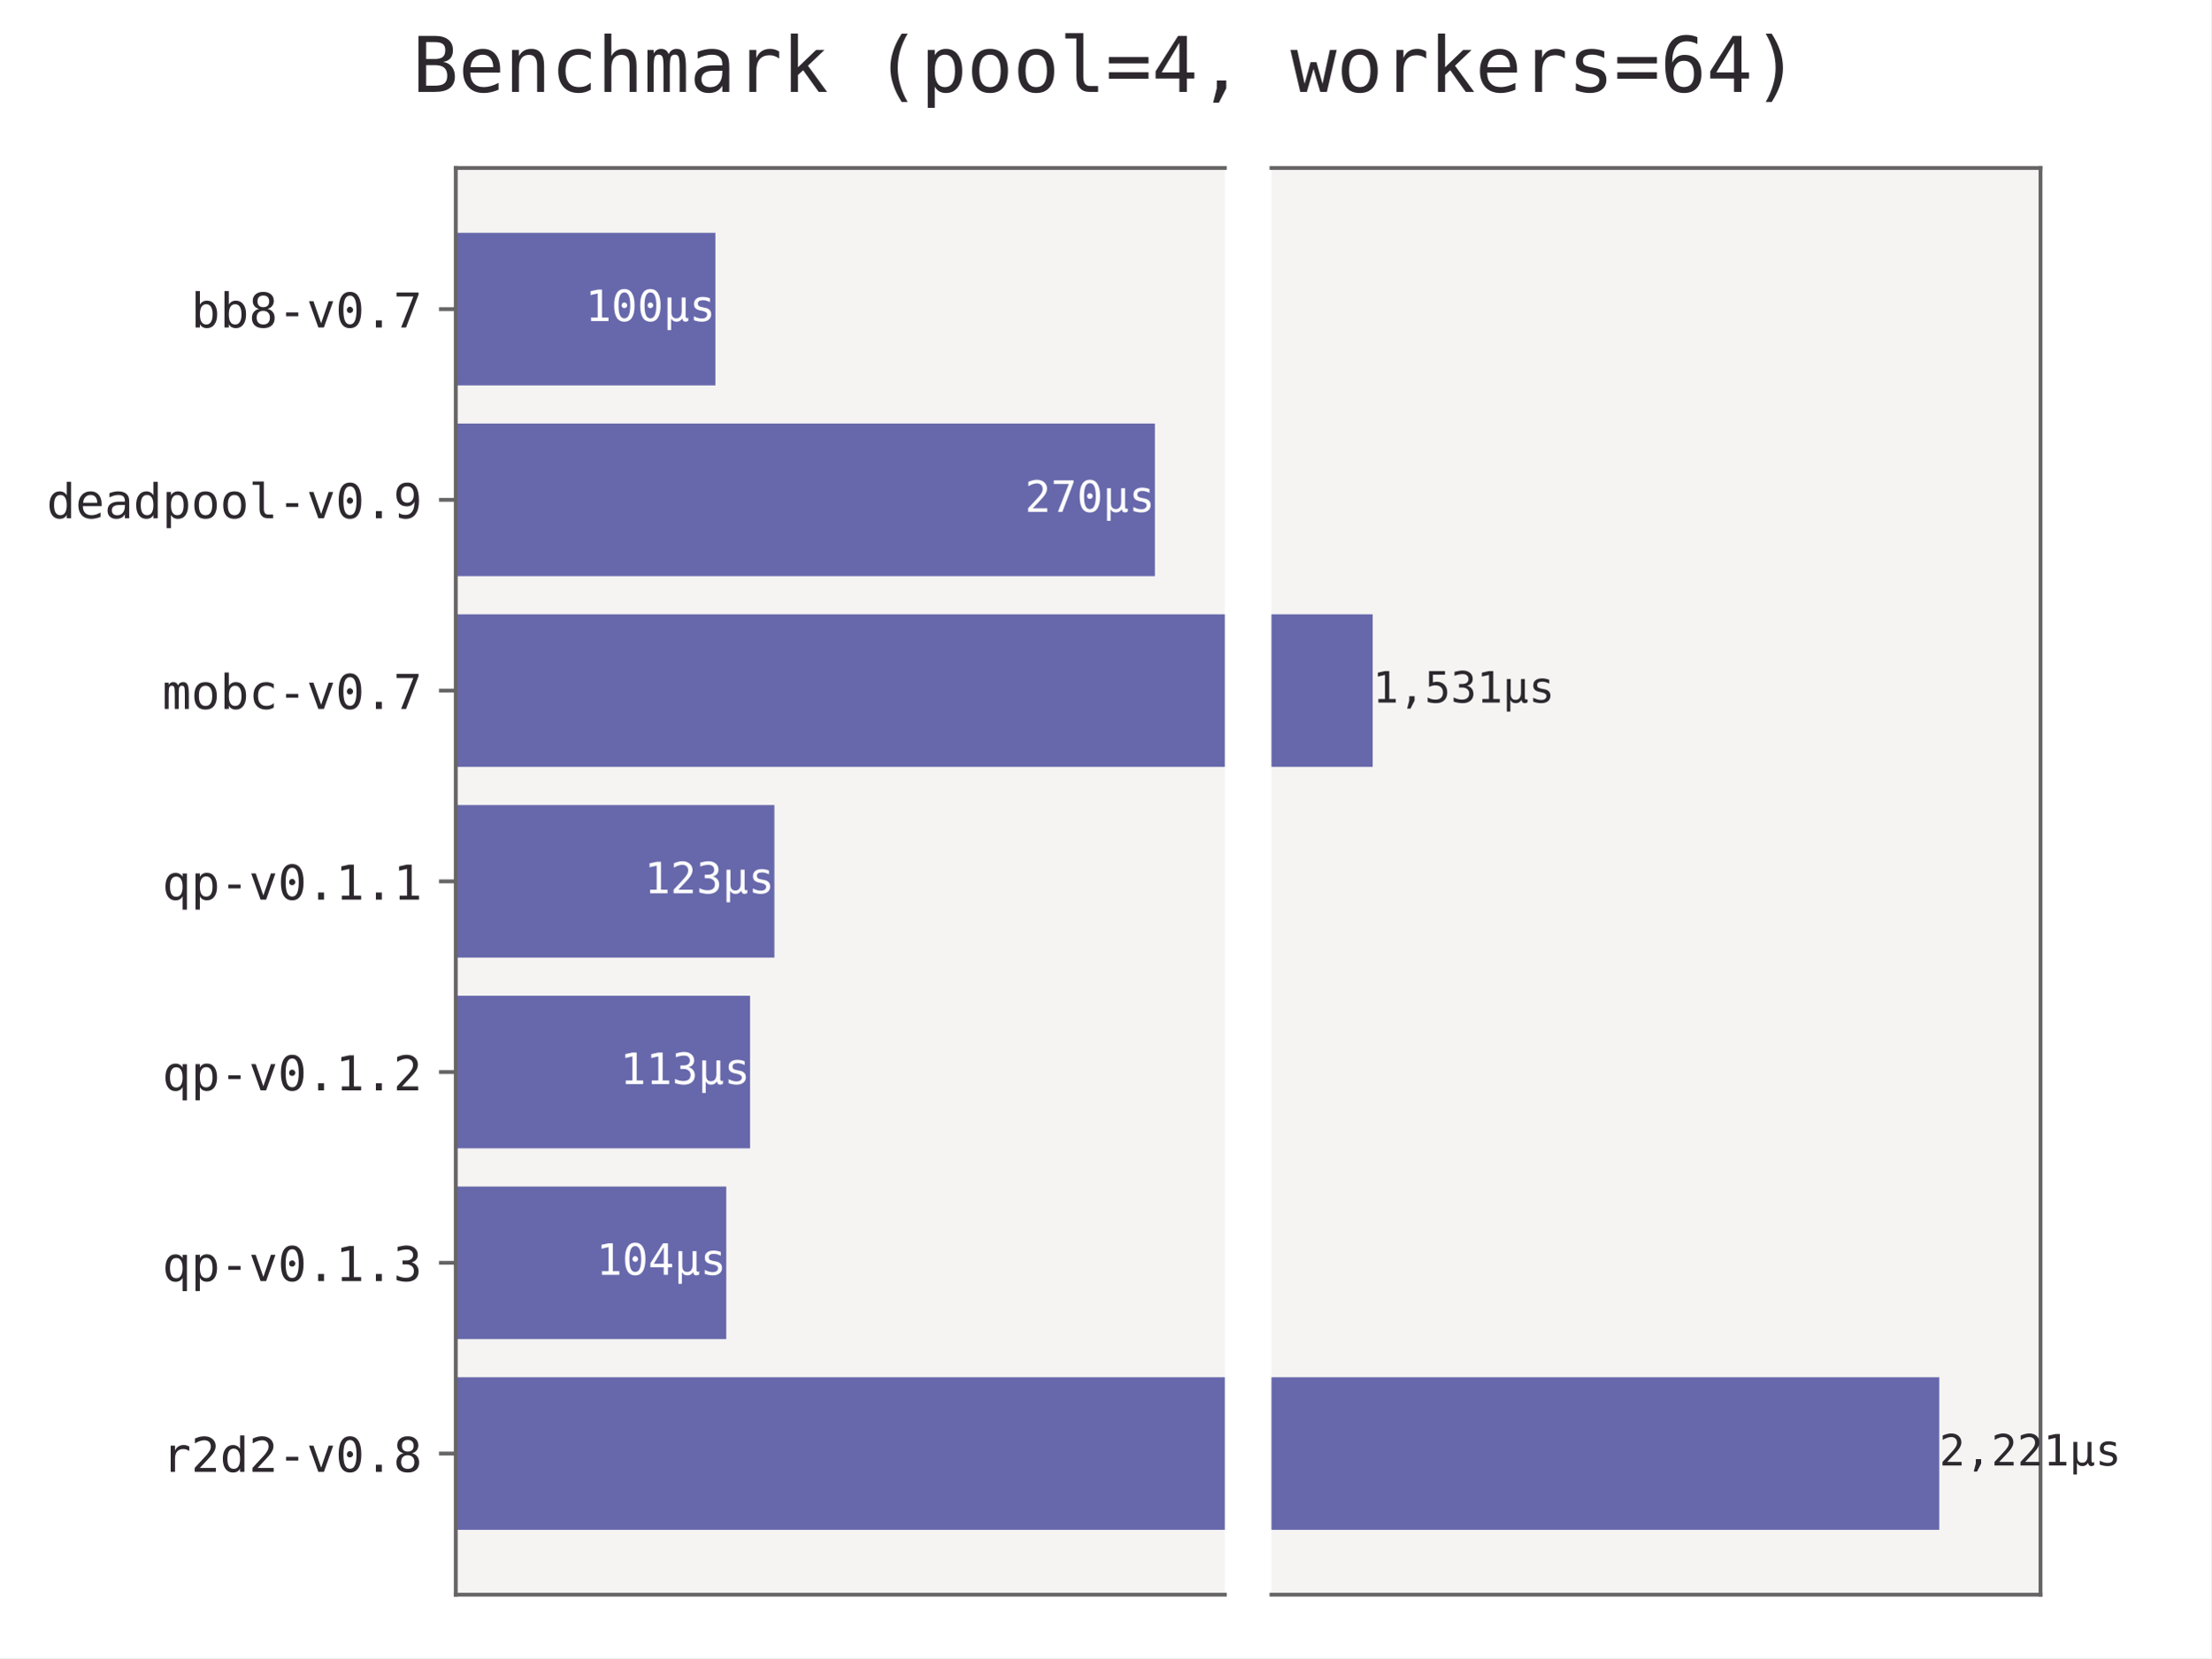
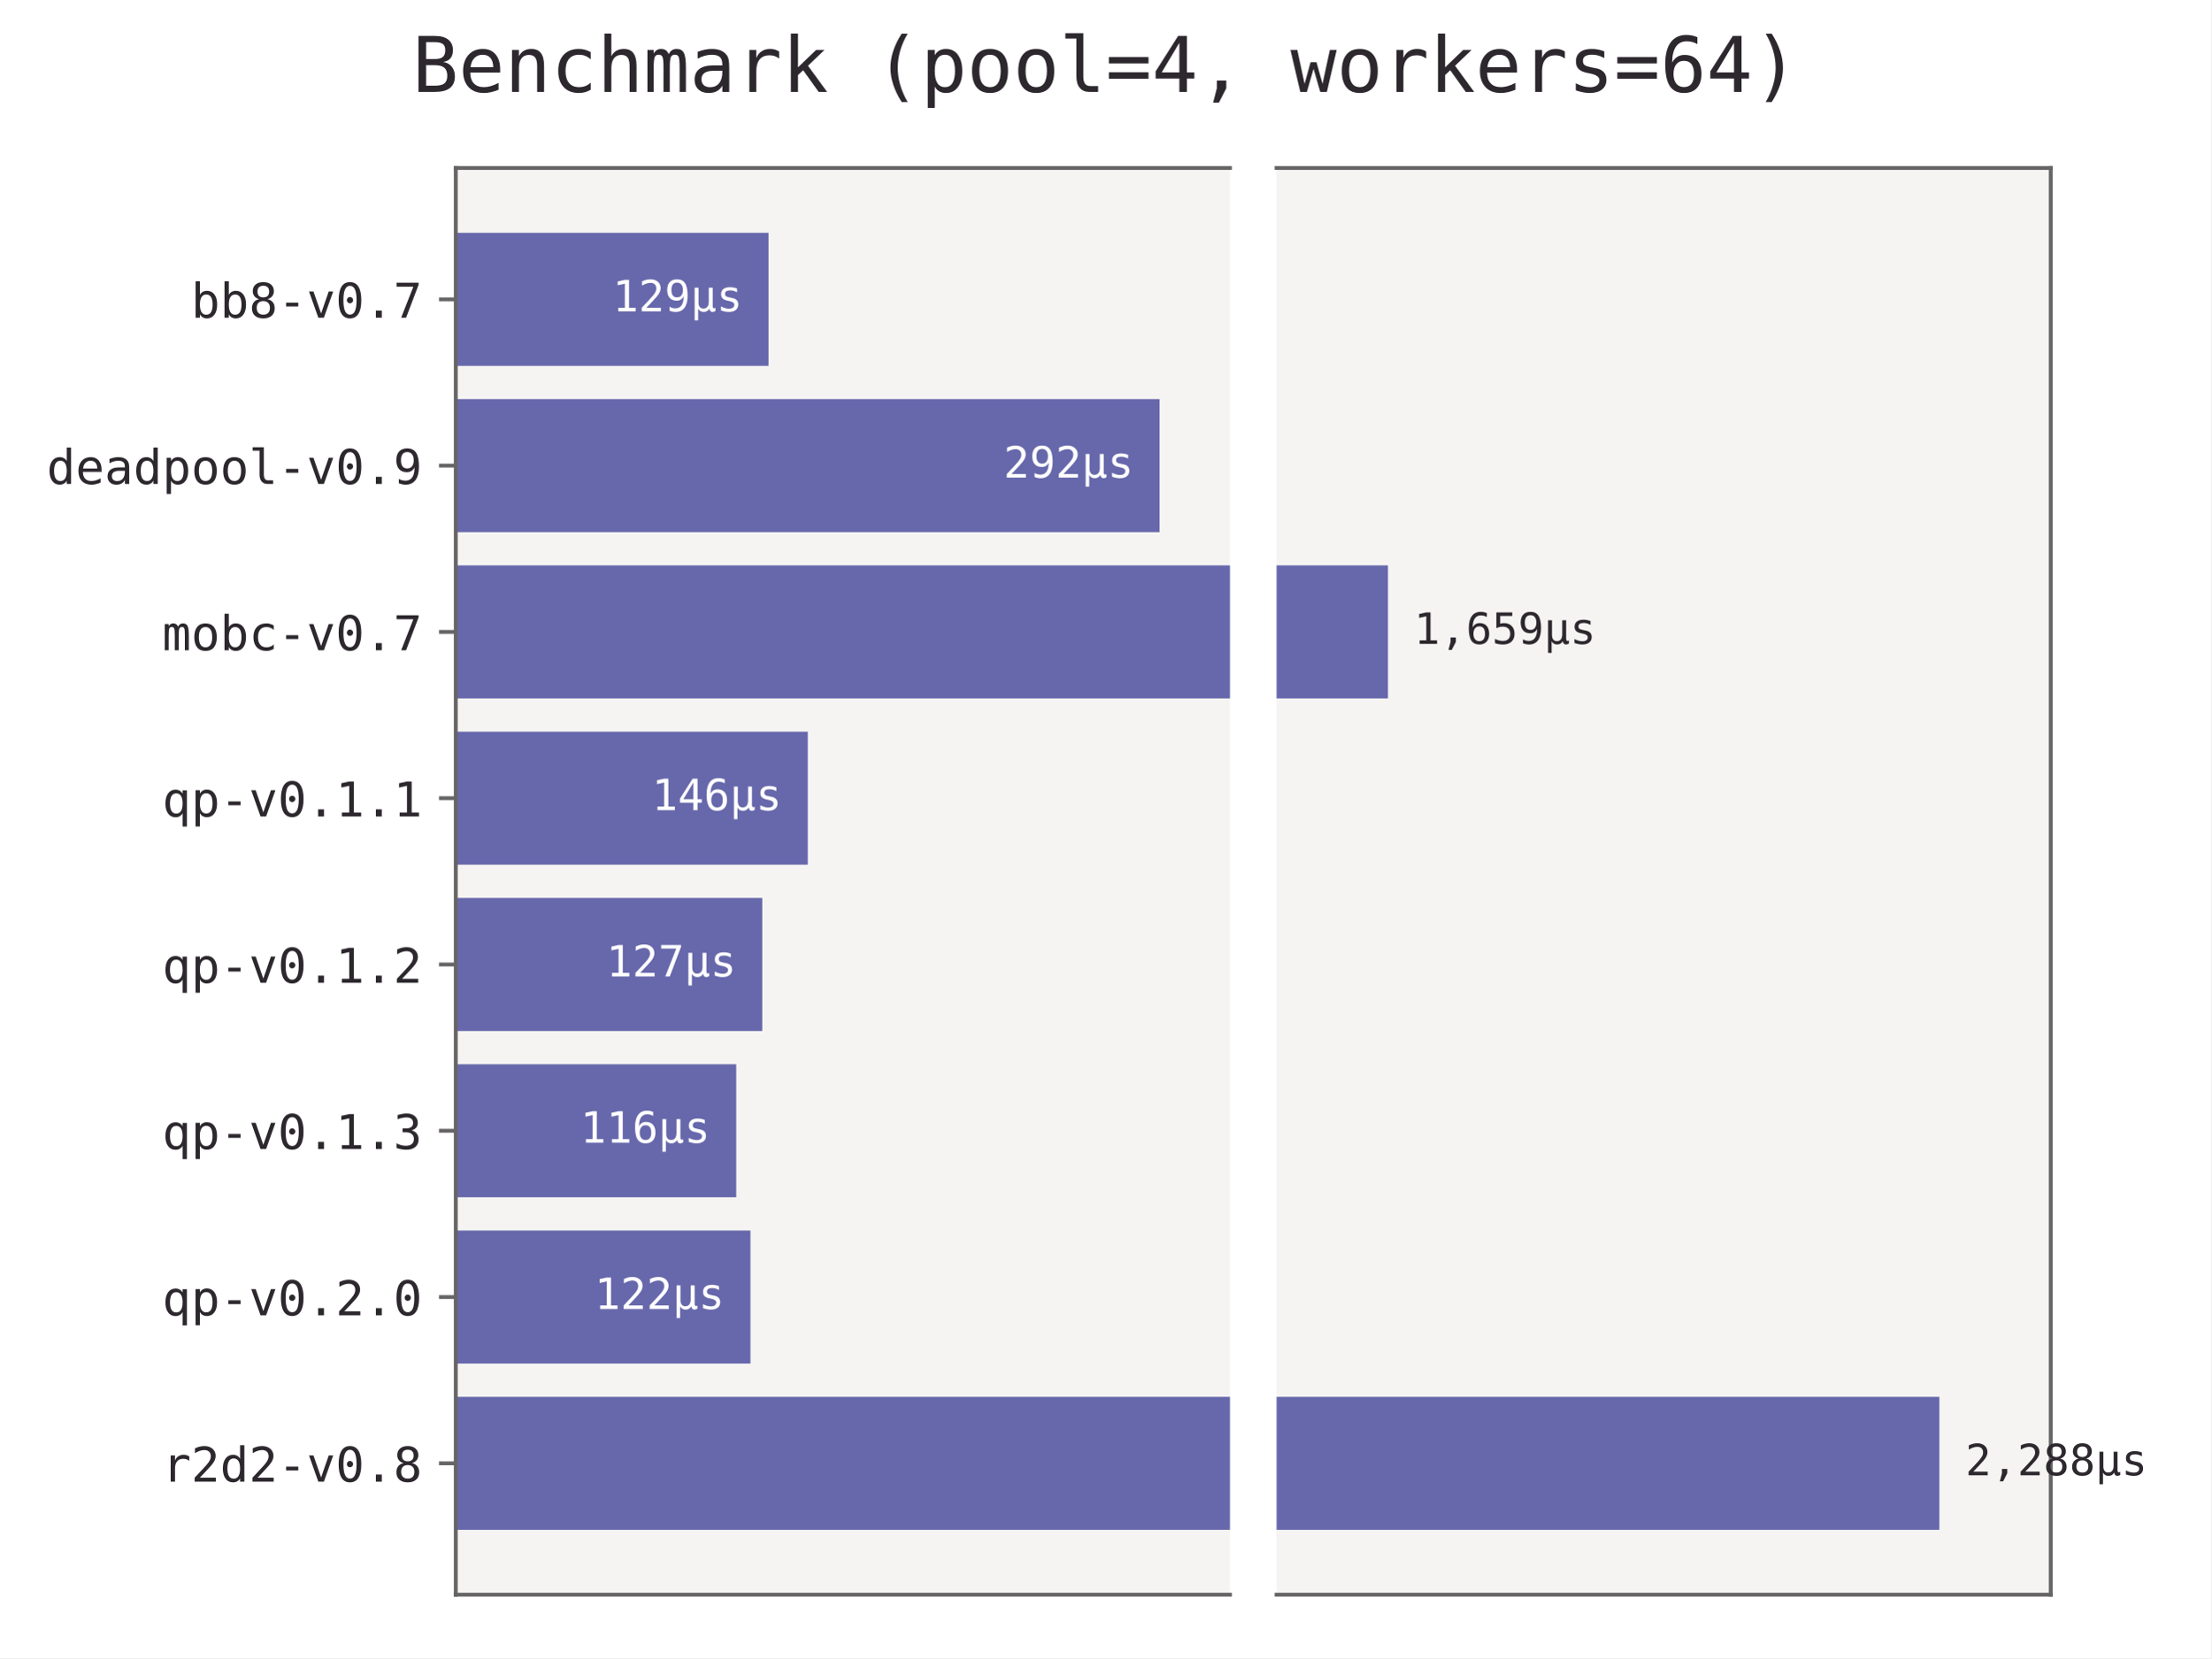
<svg xmlns="http://www.w3.org/2000/svg" xmlns:xlink="http://www.w3.org/1999/xlink" width="460.8pt" height="345.6pt" viewBox="0 0 460.8 345.6" version="1.1">
  <defs>
    <style type="text/css">*{stroke-linejoin: round; stroke-linecap: butt}</style>
  </defs>
  <g id="figure_1">
    <g id="patch_1">
      <path d="M 0 345.6  L 460.8 345.6  L 460.8 0  L 0 0  z " style="fill: #ffffff" />
    </g>
    <g id="axes_1">
      <g id="patch_2">
-         <path d="M 94.984 332.38  L 255.255 332.38  L 255.255 35.01  L 94.984 35.01  z " style="fill: #f5f4f3" />
+         <path d="M 94.984 332.38  L 256.323 332.38  L 256.323 35.01  L 94.984 35.01  z " style="fill: #f5f4f3" />
      </g>
      <g id="patch_3">
-         <path d="M 94.984 318.863  L 1293.55 318.863  L 1293.55 287.059  L 94.984 287.059  z " clip-path="url(#p051c820da9)" style="fill: #6768ab" />
+         <path d="M 94.984 318.863  L 1243.955 318.863  L 1243.955 291.136  L 94.984 291.136  z " clip-path="url(#pb7d1e9ec85)" style="fill: #6768ab" />
      </g>
      <g id="patch_4">
-         <path d="M 94.984 279.108  L 151.354 279.108  L 151.354 247.304  L 94.984 247.304  z " clip-path="url(#p051c820da9)" style="fill: #6768ab" />
+         <path d="M 94.984 284.205  L 156.394 284.205  L 156.394 256.478  L 94.984 256.478  z " clip-path="url(#pb7d1e9ec85)" style="fill: #6768ab" />
      </g>
      <g id="patch_5">
-         <path d="M 94.984 239.352  L 156.318 239.352  L 156.318 207.548  L 94.984 207.548  z " clip-path="url(#p051c820da9)" style="fill: #6768ab" />
+         <path d="M 94.984 249.546  L 153.432 249.546  L 153.432 221.819  L 94.984 221.819  z " clip-path="url(#pb7d1e9ec85)" style="fill: #6768ab" />
      </g>
      <g id="patch_6">
-         <path d="M 94.984 199.597  L 161.388 199.597  L 161.388 167.793  L 94.984 167.793  z " clip-path="url(#p051c820da9)" style="fill: #6768ab" />
+         <path d="M 94.984 214.888  L 158.855 214.888  L 158.855 187.161  L 94.984 187.161  z " clip-path="url(#pb7d1e9ec85)" style="fill: #6768ab" />
      </g>
      <g id="patch_7">
-         <path d="M 94.984 159.842  L 920.855 159.842  L 920.855 128.038  L 94.984 128.038  z " clip-path="url(#p051c820da9)" style="fill: #6768ab" />
+         <path d="M 94.984 180.229  L 168.345 180.229  L 168.345 152.502  L 94.984 152.502  z " clip-path="url(#pb7d1e9ec85)" style="fill: #6768ab" />
      </g>
      <g id="patch_8">
-         <path d="M 94.984 120.086  L 240.685 120.086  L 240.685 88.282  L 94.984 88.282  z " clip-path="url(#p051c820da9)" style="fill: #6768ab" />
+         <path d="M 94.984 145.571  L 928.016 145.571  L 928.016 117.844  L 94.984 117.844  z " clip-path="url(#pb7d1e9ec85)" style="fill: #6768ab" />
      </g>
      <g id="patch_9">
-         <path d="M 94.984 80.331  L 149.089 80.331  L 149.089 48.527  L 94.984 48.527  z " clip-path="url(#p051c820da9)" style="fill: #6768ab" />
+         <path d="M 94.984 110.912  L 241.656 110.912  L 241.656 83.185  L 94.984 83.185  z " clip-path="url(#pb7d1e9ec85)" style="fill: #6768ab" />
+       </g>
+       <g id="patch_10">
+         <path d="M 94.984 76.254  L 160.161 76.254  L 160.161 48.527  L 94.984 48.527  z " clip-path="url(#pb7d1e9ec85)" style="fill: #6768ab" />
      </g>
      <g id="matplotlib.axis_1">
        <g id="ytick_1">
          <g id="line2d_1">
            <defs>
-               <path id="m0a7ef67ad7" d="M 0 0  L -3.5 0  " style="stroke: #676466; stroke-width: 0.8" />
+               <path id="md8cecdb49c" d="M 0 0  L -3.5 0  " style="stroke: #676466; stroke-width: 0.8" />
            </defs>
            <g>
-               <use xlink:href="#m0a7ef67ad7" x="94.984" y="302.961" style="fill: #676466; stroke: #676466; stroke-width: 0.8" />
+               <use xlink:href="#md8cecdb49c" x="94.984" y="305" style="fill: #676466; stroke: #676466; stroke-width: 0.8" />
            </g>
          </g>
          <g id="text_1">
-             <text style="fill: #2d282e; font: 10px 'monospace'; text-anchor: end" x="87.984" y="306.787" transform="rotate(-0, 87.98406, 306.7868)">r2d2-v0.8</text>
+             <g style="fill: #2d282e" transform="translate(33.80125 308.8256)scale(0.1 -0.1)">
+               <defs>
+                 <path id="DejaVuSansMono-72" d="M 3609 2778  Q 3425 2922 3234 2987  Q 3044 3053 2816 3053  Q 2278 3053 1993 2715  Q 1709 2378 1709 1741  L 1709 0  L 1131 0  L 1131 3500  L 1709 3500  L 1709 2816  Q 1853 3188 2151 3386  Q 2450 3584 2859 3584  Q 3072 3584 3256 3531  Q 3441 3478 3609 3366  L 3609 2778  z " transform="scale(0.015625)" />
+                 <path id="DejaVuSansMono-32" d="M 1166 531  L 3309 531  L 3309 0  L 475 0  L 475 531  Q 1059 1147 1496 1619  Q 1934 2091 2100 2284  Q 2413 2666 2522 2902  Q 2631 3138 2631 3384  Q 2631 3775 2401 3997  Q 2172 4219 1772 4219  Q 1488 4219 1175 4116  Q 863 4013 513 3803  L 513 4441  Q 834 4594 1145 4672  Q 1456 4750 1759 4750  Q 2444 4750 2861 4386  Q 3278 4022 3278 3431  Q 3278 3131 3139 2831  Q 3000 2531 2688 2169  Q 2513 1966 2180 1606  Q 1847 1247 1166 531  z " transform="scale(0.015625)" />
+                 <path id="DejaVuSansMono-64" d="M 2681 3053  L 2681 4863  L 3256 4863  L 3256 0  L 2681 0  L 2681 441  Q 2538 181 2298 45  Q 2059 -91 1747 -91  Q 1113 -91 748 401  Q 384 894 384 1759  Q 384 2613 750 3098  Q 1116 3584 1747 3584  Q 2063 3584 2303 3448  Q 2544 3313 2681 3053  z M 991 1747  Q 991 1078 1203 737  Q 1416 397 1831 397  Q 2247 397 2464 740  Q 2681 1084 2681 1747  Q 2681 2413 2464 2755  Q 2247 3097 1831 3097  Q 1416 3097 1203 2756  Q 991 2416 991 1747  z " transform="scale(0.015625)" />
+                 <path id="DejaVuSansMono-2d" d="M 1113 2009  L 2741 2009  L 2741 1497  L 1113 1497  L 1113 2009  z " transform="scale(0.015625)" />
+                 <path id="DejaVuSansMono-76" d="M 313 3500  L 909 3500  L 1925 563  L 2944 3500  L 3541 3500  L 2297 0  L 1556 0  L 313 3500  z " transform="scale(0.015625)" />
+                 <path id="DejaVuSansMono-30" d="M 1509 2344  Q 1509 2516 1629 2641  Q 1750 2766 1919 2766  Q 2094 2766 2219 2641  Q 2344 2516 2344 2344  Q 2344 2169 2220 2047  Q 2097 1925 1919 1925  Q 1744 1925 1626 2044  Q 1509 2163 1509 2344  z M 1925 4250  Q 1484 4250 1267 3775  Q 1050 3300 1050 2328  Q 1050 1359 1267 884  Q 1484 409 1925 409  Q 2369 409 2586 884  Q 2803 1359 2803 2328  Q 2803 3300 2586 3775  Q 2369 4250 1925 4250  z M 1925 4750  Q 2672 4750 3055 4137  Q 3438 3525 3438 2328  Q 3438 1134 3055 521  Q 2672 -91 1925 -91  Q 1178 -91 797 521  Q 416 1134 416 2328  Q 416 3525 797 4137  Q 1178 4750 1925 4750  z " transform="scale(0.015625)" />
+                 <path id="DejaVuSansMono-2e" d="M 1528 953  L 2316 953  L 2316 0  L 1528 0  L 1528 953  z " transform="scale(0.015625)" />
+                 <path id="DejaVuSansMono-38" d="M 1925 2216  Q 1503 2216 1273 1980  Q 1044 1744 1044 1313  Q 1044 881 1276 642  Q 1509 403 1925 403  Q 2350 403 2579 639  Q 2809 875 2809 1313  Q 2809 1741 2576 1978  Q 2344 2216 1925 2216  z M 1375 2478  Q 972 2581 745 2862  Q 519 3144 519 3541  Q 519 4097 897 4423  Q 1275 4750 1925 4750  Q 2578 4750 2956 4423  Q 3334 4097 3334 3541  Q 3334 3144 3107 2862  Q 2881 2581 2478 2478  Q 2947 2375 3195 2062  Q 3444 1750 3444 1253  Q 3444 622 3041 265  Q 2638 -91 1925 -91  Q 1213 -91 811 264  Q 409 619 409 1247  Q 409 1747 657 2061  Q 906 2375 1375 2478  z M 1147 3481  Q 1147 3106 1347 2909  Q 1547 2713 1925 2713  Q 2306 2713 2506 2909  Q 2706 3106 2706 3481  Q 2706 3863 2507 4063  Q 2309 4263 1925 4263  Q 1547 4263 1347 4061  Q 1147 3859 1147 3481  z " transform="scale(0.015625)" />
+               </defs>
+               <use xlink:href="#DejaVuSansMono-72" />
+               <use xlink:href="#DejaVuSansMono-32" x="60.205" />
+               <use xlink:href="#DejaVuSansMono-64" x="120.41" />
+               <use xlink:href="#DejaVuSansMono-32" x="180.615" />
+               <use xlink:href="#DejaVuSansMono-2d" x="240.82" />
+               <use xlink:href="#DejaVuSansMono-76" x="301.025" />
+               <use xlink:href="#DejaVuSansMono-30" x="361.23" />
+               <use xlink:href="#DejaVuSansMono-2e" x="421.436" />
+               <use xlink:href="#DejaVuSansMono-38" x="481.641" />
+             </g>
          </g>
        </g>
        <g id="ytick_2">
          <g id="line2d_2">
            <g>
-               <use xlink:href="#m0a7ef67ad7" x="94.984" y="263.206" style="fill: #676466; stroke: #676466; stroke-width: 0.8" />
+               <use xlink:href="#md8cecdb49c" x="94.984" y="270.341" style="fill: #676466; stroke: #676466; stroke-width: 0.8" />
            </g>
          </g>
          <g id="text_2">
-             <text style="fill: #2d282e; font: 10px 'monospace'; text-anchor: end" x="87.984" y="267.021" transform="rotate(-0, 87.98406, 267.0213)">qp-v0.1.3</text>
+             <g style="fill: #2d282e" transform="translate(33.80125 274.1569)scale(0.1 -0.1)">
+               <defs>
+                 <path id="DejaVuSansMono-71" d="M 1038 1734  Q 1038 1066 1248 725  Q 1459 384 1875 384  Q 2291 384 2505 726  Q 2719 1069 2719 1734  Q 2719 2400 2505 2742  Q 2291 3084 1875 3084  Q 1459 3084 1248 2743  Q 1038 2403 1038 1734  z M 2719 434  Q 2578 175 2339 36  Q 2100 -103 1784 -103  Q 1156 -103 792 383  Q 428 869 428 1722  Q 428 2591 790 3081  Q 1153 3572 1784 3572  Q 2097 3572 2336 3436  Q 2575 3300 2719 3041  L 2719 3488  L 3297 3488  L 3297 -1344  L 2719 -1344  L 2719 434  z " transform="scale(0.015625)" />
+                 <path id="DejaVuSansMono-70" d="M 1172 441  L 1172 -1331  L 594 -1331  L 594 3500  L 1172 3500  L 1172 3053  Q 1316 3313 1555 3448  Q 1794 3584 2106 3584  Q 2741 3584 3102 3093  Q 3463 2603 3463 1734  Q 3463 881 3100 395  Q 2738 -91 2106 -91  Q 1788 -91 1548 45  Q 1309 181 1172 441  z M 2859 1747  Q 2859 2416 2648 2756  Q 2438 3097 2022 3097  Q 1603 3097 1387 2755  Q 1172 2413 1172 1747  Q 1172 1084 1387 740  Q 1603 397 2022 397  Q 2438 397 2648 737  Q 2859 1078 2859 1747  z " transform="scale(0.015625)" />
+               </defs>
+               <use xlink:href="#DejaVuSansMono-71" />
+               <use xlink:href="#DejaVuSansMono-70" x="60.205" />
+               <use xlink:href="#DejaVuSansMono-2d" x="120.41" />
+               <use xlink:href="#DejaVuSansMono-76" x="180.615" />
+               <use xlink:href="#DejaVuSansMono-30" x="240.82" />
+               <use xlink:href="#DejaVuSansMono-2e" x="301.025" />
+               <use xlink:href="#DejaVuSansMono-32" x="361.23" />
+               <use xlink:href="#DejaVuSansMono-2e" x="421.436" />
+               <use xlink:href="#DejaVuSansMono-30" x="481.641" />
+             </g>
          </g>
        </g>
        <g id="ytick_3">
          <g id="line2d_3">
            <g>
-               <use xlink:href="#m0a7ef67ad7" x="94.984" y="223.45" style="fill: #676466; stroke: #676466; stroke-width: 0.8" />
+               <use xlink:href="#md8cecdb49c" x="94.984" y="235.683" style="fill: #676466; stroke: #676466; stroke-width: 0.8" />
            </g>
          </g>
          <g id="text_3">
-             <text style="fill: #2d282e; font: 10px 'monospace'; text-anchor: end" x="87.984" y="227.266" transform="rotate(-0, 87.98406, 227.266)">qp-v0.1.2</text>
+             <g style="fill: #2d282e" transform="translate(33.80125 239.4984)scale(0.1 -0.1)">
+               <defs>
+                 <path id="DejaVuSansMono-31" d="M 844 531  L 1825 531  L 1825 4097  L 769 3859  L 769 4434  L 1819 4666  L 2450 4666  L 2450 531  L 3419 531  L 3419 0  L 844 0  L 844 531  z " transform="scale(0.015625)" />
+                 <path id="DejaVuSansMono-33" d="M 2425 2497  Q 2884 2375 3128 2064  Q 3372 1753 3372 1288  Q 3372 644 2939 276  Q 2506 -91 1741 -91  Q 1419 -91 1084 -31  Q 750 28 428 141  L 428 769  Q 747 603 1056 522  Q 1366 441 1672 441  Q 2191 441 2469 675  Q 2747 909 2747 1350  Q 2747 1756 2469 1995  Q 2191 2234 1716 2234  L 1234 2234  L 1234 2753  L 1716 2753  Q 2150 2753 2394 2943  Q 2638 3134 2638 3475  Q 2638 3834 2411 4026  Q 2184 4219 1766 4219  Q 1488 4219 1191 4156  Q 894 4094 569 3969  L 569 4550  Q 947 4650 1242 4700  Q 1538 4750 1766 4750  Q 2447 4750 2855 4408  Q 3263 4066 3263 3500  Q 3263 3116 3048 2859  Q 2834 2603 2425 2497  z " transform="scale(0.015625)" />
+               </defs>
+               <use xlink:href="#DejaVuSansMono-71" />
+               <use xlink:href="#DejaVuSansMono-70" x="60.205" />
+               <use xlink:href="#DejaVuSansMono-2d" x="120.41" />
+               <use xlink:href="#DejaVuSansMono-76" x="180.615" />
+               <use xlink:href="#DejaVuSansMono-30" x="240.82" />
+               <use xlink:href="#DejaVuSansMono-2e" x="301.025" />
+               <use xlink:href="#DejaVuSansMono-31" x="361.23" />
+               <use xlink:href="#DejaVuSansMono-2e" x="421.436" />
+               <use xlink:href="#DejaVuSansMono-33" x="481.641" />
+             </g>
          </g>
        </g>
        <g id="ytick_4">
          <g id="line2d_4">
            <g>
-               <use xlink:href="#m0a7ef67ad7" x="94.984" y="183.695" style="fill: #676466; stroke: #676466; stroke-width: 0.8" />
+               <use xlink:href="#md8cecdb49c" x="94.984" y="201.024" style="fill: #676466; stroke: #676466; stroke-width: 0.8" />
            </g>
          </g>
          <g id="text_4">
-             <text style="fill: #2d282e; font: 10px 'monospace'; text-anchor: end" x="87.984" y="187.511" transform="rotate(-0, 87.98406, 187.5106)">qp-v0.1.1</text>
+             <g style="fill: #2d282e" transform="translate(33.80125 204.8399)scale(0.1 -0.1)">
+               <use xlink:href="#DejaVuSansMono-71" />
+               <use xlink:href="#DejaVuSansMono-70" x="60.205" />
+               <use xlink:href="#DejaVuSansMono-2d" x="120.41" />
+               <use xlink:href="#DejaVuSansMono-76" x="180.615" />
+               <use xlink:href="#DejaVuSansMono-30" x="240.82" />
+               <use xlink:href="#DejaVuSansMono-2e" x="301.025" />
+               <use xlink:href="#DejaVuSansMono-31" x="361.23" />
+               <use xlink:href="#DejaVuSansMono-2e" x="421.436" />
+               <use xlink:href="#DejaVuSansMono-32" x="481.641" />
+             </g>
          </g>
        </g>
        <g id="ytick_5">
          <g id="line2d_5">
            <g>
-               <use xlink:href="#m0a7ef67ad7" x="94.984" y="143.94" style="fill: #676466; stroke: #676466; stroke-width: 0.8" />
+               <use xlink:href="#md8cecdb49c" x="94.984" y="166.366" style="fill: #676466; stroke: #676466; stroke-width: 0.8" />
            </g>
          </g>
          <g id="text_5">
-             <text style="fill: #2d282e; font: 10px 'monospace'; text-anchor: end" x="87.984" y="147.765" transform="rotate(-0, 87.98406, 147.7654)">mobc-v0.7</text>
+             <g style="fill: #2d282e" transform="translate(33.80125 170.1814)scale(0.1 -0.1)">
+               <use xlink:href="#DejaVuSansMono-71" />
+               <use xlink:href="#DejaVuSansMono-70" x="60.205" />
+               <use xlink:href="#DejaVuSansMono-2d" x="120.41" />
+               <use xlink:href="#DejaVuSansMono-76" x="180.615" />
+               <use xlink:href="#DejaVuSansMono-30" x="240.82" />
+               <use xlink:href="#DejaVuSansMono-2e" x="301.025" />
+               <use xlink:href="#DejaVuSansMono-31" x="361.23" />
+               <use xlink:href="#DejaVuSansMono-2e" x="421.436" />
+               <use xlink:href="#DejaVuSansMono-31" x="481.641" />
+             </g>
          </g>
        </g>
        <g id="ytick_6">
          <g id="line2d_6">
            <g>
-               <use xlink:href="#m0a7ef67ad7" x="94.984" y="104.184" style="fill: #676466; stroke: #676466; stroke-width: 0.8" />
+               <use xlink:href="#md8cecdb49c" x="94.984" y="131.707" style="fill: #676466; stroke: #676466; stroke-width: 0.8" />
            </g>
          </g>
          <g id="text_6">
-             <text style="fill: #2d282e; font: 10px 'monospace'; text-anchor: end" x="87.984" y="108.01" transform="rotate(-0, 87.98406, 108.0101)">deadpool-v0.9</text>
+             <g style="fill: #2d282e" transform="translate(33.80125 135.533)scale(0.1 -0.1)">
+               <defs>
+                 <path id="DejaVuSansMono-6d" d="M 2113 3144  Q 2219 3369 2383 3476  Q 2547 3584 2778 3584  Q 3200 3584 3373 3257  Q 3547 2931 3547 2028  L 3547 0  L 3022 0  L 3022 2003  Q 3022 2744 2939 2923  Q 2856 3103 2638 3103  Q 2388 3103 2295 2911  Q 2203 2719 2203 2003  L 2203 0  L 1678 0  L 1678 2003  Q 1678 2753 1589 2928  Q 1500 3103 1269 3103  Q 1041 3103 952 2911  Q 863 2719 863 2003  L 863 0  L 341 0  L 341 3500  L 863 3500  L 863 3200  Q 966 3388 1120 3486  Q 1275 3584 1472 3584  Q 1709 3584 1867 3475  Q 2025 3366 2113 3144  z " transform="scale(0.015625)" />
+                 <path id="DejaVuSansMono-6f" d="M 1925 3097  Q 1488 3097 1263 2756  Q 1038 2416 1038 1747  Q 1038 1081 1263 739  Q 1488 397 1925 397  Q 2366 397 2591 739  Q 2816 1081 2816 1747  Q 2816 2416 2591 2756  Q 2366 3097 1925 3097  z M 1925 3584  Q 2653 3584 3039 3112  Q 3425 2641 3425 1747  Q 3425 850 3040 379  Q 2656 -91 1925 -91  Q 1197 -91 812 379  Q 428 850 428 1747  Q 428 2641 812 3112  Q 1197 3584 1925 3584  z " transform="scale(0.015625)" />
+                 <path id="DejaVuSansMono-62" d="M 2869 1747  Q 2869 2416 2656 2756  Q 2444 3097 2028 3097  Q 1609 3097 1393 2755  Q 1178 2413 1178 1747  Q 1178 1084 1393 740  Q 1609 397 2028 397  Q 2444 397 2656 737  Q 2869 1078 2869 1747  z M 1178 3053  Q 1316 3309 1558 3446  Q 1800 3584 2119 3584  Q 2750 3584 3112 3098  Q 3475 2613 3475 1759  Q 3475 894 3111 401  Q 2747 -91 2113 -91  Q 1800 -91 1561 45  Q 1322 181 1178 441  L 1178 0  L 603 0  L 603 4863  L 1178 4863  L 1178 3053  z " transform="scale(0.015625)" />
+                 <path id="DejaVuSansMono-63" d="M 3316 178  Q 3084 44 2839 -23  Q 2594 -91 2338 -91  Q 1525 -91 1067 396  Q 609 884 609 1747  Q 609 2609 1067 3096  Q 1525 3584 2338 3584  Q 2591 3584 2831 3518  Q 3072 3453 3316 3316  L 3316 2713  Q 3088 2916 2858 3006  Q 2628 3097 2338 3097  Q 1797 3097 1506 2747  Q 1216 2397 1216 1747  Q 1216 1100 1508 748  Q 1800 397 2338 397  Q 2638 397 2875 489  Q 3113 581 3316 775  L 3316 178  z " transform="scale(0.015625)" />
+                 <path id="DejaVuSansMono-37" d="M 434 4666  L 3372 4666  L 3372 4397  L 1703 0  L 1044 0  L 2669 4134  L 434 4134  L 434 4666  z " transform="scale(0.015625)" />
+               </defs>
+               <use xlink:href="#DejaVuSansMono-6d" />
+               <use xlink:href="#DejaVuSansMono-6f" x="60.205" />
+               <use xlink:href="#DejaVuSansMono-62" x="120.41" />
+               <use xlink:href="#DejaVuSansMono-63" x="180.615" />
+               <use xlink:href="#DejaVuSansMono-2d" x="240.82" />
+               <use xlink:href="#DejaVuSansMono-76" x="301.025" />
+               <use xlink:href="#DejaVuSansMono-30" x="361.23" />
+               <use xlink:href="#DejaVuSansMono-2e" x="421.436" />
+               <use xlink:href="#DejaVuSansMono-37" x="481.641" />
+             </g>
          </g>
        </g>
        <g id="ytick_7">
          <g id="line2d_7">
            <g>
-               <use xlink:href="#m0a7ef67ad7" x="94.984" y="64.429" style="fill: #676466; stroke: #676466; stroke-width: 0.8" />
+               <use xlink:href="#md8cecdb49c" x="94.984" y="97.049" style="fill: #676466; stroke: #676466; stroke-width: 0.8" />
            </g>
          </g>
          <g id="text_7">
-             <text style="fill: #2d282e; font: 10px 'monospace'; text-anchor: end" x="87.984" y="68.255" transform="rotate(-0, 87.98406, 68.25474)">bb8-v0.7</text>
-           </g>
-         </g>
-       </g>
-       <g id="patch_10">
+             <g style="fill: #2d282e" transform="translate(9.72 100.8745)scale(0.1 -0.1)">
+               <defs>
+                 <path id="DejaVuSansMono-65" d="M 3475 1894  L 3475 1613  L 984 1613  L 984 1594  Q 984 1022 1282 709  Q 1581 397 2125 397  Q 2400 397 2700 484  Q 3000 572 3341 750  L 3341 178  Q 3013 44 2708 -23  Q 2403 -91 2119 -91  Q 1303 -91 843 398  Q 384 888 384 1747  Q 384 2584 834 3084  Q 1284 3584 2034 3584  Q 2703 3584 3089 3131  Q 3475 2678 3475 1894  z M 2900 2063  Q 2888 2569 2661 2833  Q 2434 3097 2009 3097  Q 1594 3097 1325 2822  Q 1056 2547 1006 2059  L 2900 2063  z " transform="scale(0.015625)" />
+                 <path id="DejaVuSansMono-61" d="M 2194 1759  L 2003 1759  Q 1500 1759 1245 1582  Q 991 1406 991 1056  Q 991 741 1181 566  Q 1372 391 1709 391  Q 2184 391 2456 720  Q 2728 1050 2731 1631  L 2731 1759  L 2194 1759  z M 3309 1997  L 3309 0  L 2731 0  L 2731 519  Q 2547 206 2267 57  Q 1988 -91 1588 -91  Q 1053 -91 734 211  Q 416 513 416 1019  Q 416 1603 808 1906  Q 1200 2209 1959 2209  L 2731 2209  L 2731 2300  Q 2728 2719 2518 2908  Q 2309 3097 1850 3097  Q 1556 3097 1256 3012  Q 956 2928 672 2766  L 672 3341  Q 991 3463 1283 3523  Q 1575 3584 1850 3584  Q 2284 3584 2592 3456  Q 2900 3328 3091 3072  Q 3209 2916 3259 2686  Q 3309 2456 3309 1997  z " transform="scale(0.015625)" />
+                 <path id="DejaVuSansMono-6c" d="M 1997 1269  Q 1997 881 2139 684  Q 2281 488 2559 488  L 3231 488  L 3231 0  L 2503 0  Q 1988 0 1705 331  Q 1422 663 1422 1269  L 1422 4447  L 500 4447  L 500 4897  L 1997 4897  L 1997 1269  z " transform="scale(0.015625)" />
+                 <path id="DejaVuSansMono-39" d="M 1863 2069  Q 2266 2069 2495 2359  Q 2725 2650 2725 3163  Q 2725 3675 2495 3965  Q 2266 4256 1863 4256  Q 1444 4256 1231 3979  Q 1019 3703 1019 3163  Q 1019 2619 1230 2344  Q 1441 2069 1863 2069  z M 738 97  L 738 678  Q 934 563 1156 502  Q 1378 441 1619 441  Q 2219 441 2526 892  Q 2834 1344 2834 2222  Q 2688 1909 2422 1742  Q 2156 1575 1813 1575  Q 1138 1575 767 1990  Q 397 2406 397 3169  Q 397 3922 776 4336  Q 1156 4750 1850 4750  Q 2663 4750 3041 4165  Q 3419 3581 3419 2328  Q 3419 1150 2964 529  Q 2509 -91 1644 -91  Q 1416 -91 1184 -42  Q 953 6 738 97  z " transform="scale(0.015625)" />
+               </defs>
+               <use xlink:href="#DejaVuSansMono-64" />
+               <use xlink:href="#DejaVuSansMono-65" x="60.205" />
+               <use xlink:href="#DejaVuSansMono-61" x="120.41" />
+               <use xlink:href="#DejaVuSansMono-64" x="180.615" />
+               <use xlink:href="#DejaVuSansMono-70" x="240.82" />
+               <use xlink:href="#DejaVuSansMono-6f" x="301.025" />
+               <use xlink:href="#DejaVuSansMono-6f" x="361.23" />
+               <use xlink:href="#DejaVuSansMono-6c" x="421.436" />
+               <use xlink:href="#DejaVuSansMono-2d" x="481.641" />
+               <use xlink:href="#DejaVuSansMono-76" x="541.846" />
+               <use xlink:href="#DejaVuSansMono-30" x="602.051" />
+               <use xlink:href="#DejaVuSansMono-2e" x="662.256" />
+               <use xlink:href="#DejaVuSansMono-39" x="722.461" />
+             </g>
+           </g>
+         </g>
+         <g id="ytick_8">
+           <g id="line2d_8">
+             <g>
+               <use xlink:href="#md8cecdb49c" x="94.984" y="62.39" style="fill: #676466; stroke: #676466; stroke-width: 0.8" />
+             </g>
+           </g>
+           <g id="text_8">
+             <g style="fill: #2d282e" transform="translate(39.82156 66.216)scale(0.1 -0.1)">
+               <use xlink:href="#DejaVuSansMono-62" />
+               <use xlink:href="#DejaVuSansMono-62" x="60.205" />
+               <use xlink:href="#DejaVuSansMono-38" x="120.41" />
+               <use xlink:href="#DejaVuSansMono-2d" x="180.615" />
+               <use xlink:href="#DejaVuSansMono-76" x="240.82" />
+               <use xlink:href="#DejaVuSansMono-30" x="301.025" />
+               <use xlink:href="#DejaVuSansMono-2e" x="361.23" />
+               <use xlink:href="#DejaVuSansMono-37" x="421.436" />
+             </g>
+           </g>
+         </g>
+       </g>
+       <g id="patch_11">
        <path d="M 94.984 332.38  L 94.984 35.01  " style="fill: none; stroke: #676466; stroke-width: 0.8; stroke-linejoin: miter; stroke-linecap: square" />
      </g>
-       <g id="patch_11">
-         <path d="M 94.984 332.38  L 255.255 332.38  " style="fill: none; stroke: #676466; stroke-width: 0.8; stroke-linejoin: miter; stroke-linecap: square" />
-       </g>
      <g id="patch_12">
-         <path d="M 94.984 35.01  L 255.255 35.01  " style="fill: none; stroke: #676466; stroke-width: 0.8; stroke-linejoin: miter; stroke-linecap: square" />
-       </g>
-       <g id="text_8">
-         <text style="fill: #ffffff; font: 9px 'monospace'; text-anchor: end" x="151.354" y="265.703" transform="rotate(-0, 151.3544, 265.7032)"> 104µs </text>
+         <path d="M 94.984 332.38  L 256.323 332.38  " style="fill: none; stroke: #676466; stroke-width: 0.8; stroke-linejoin: miter; stroke-linecap: square" />
+       </g>
+       <g id="patch_13">
+         <path d="M 94.984 35.01  L 256.323 35.01  " style="fill: none; stroke: #676466; stroke-width: 0.8; stroke-linejoin: miter; stroke-linecap: square" />
      </g>
      <g id="text_9">
-         <text style="fill: #ffffff; font: 9px 'monospace'; text-anchor: end" x="156.318" y="225.948" transform="rotate(-0, 156.3177, 225.9478)"> 113µs </text>
+         <g style="fill: #ffffff" transform="translate(118.4662 272.8388)scale(0.09 -0.09)">
+           <defs>
+             <path id="DejaVuSansMono-20" transform="scale(0.015625)" />
+             <path id="DejaVuSansMono-b5" d="M 609 -1338  L 609 3500  L 1184 3500  L 1184 1325  Q 1184 881 1371 645  Q 1559 409 1906 409  Q 2303 409 2504 675  Q 2706 941 2706 1459  L 2706 3500  L 3284 3500  L 3284 800  Q 3284 616 3334 528  Q 3384 441 3488 441  Q 3516 441 3561 456  Q 3606 472 3694 513  L 3694 50  Q 3575 -22 3469 -56  Q 3363 -91 3256 -91  Q 3063 -91 2945 32  Q 2828 156 2791 403  Q 2647 153 2439 31  Q 2231 -91 1953 -91  Q 1666 -91 1467 28  Q 1269 147 1131 397  L 1131 -1338  L 609 -1338  z " transform="scale(0.015625)" />
+             <path id="DejaVuSansMono-73" d="M 3041 3378  L 3041 2816  Q 2794 2959 2544 3031  Q 2294 3103 2034 3103  Q 1644 3103 1451 2976  Q 1259 2850 1259 2591  Q 1259 2356 1403 2240  Q 1547 2125 2119 2016  L 2350 1972  Q 2778 1891 2998 1647  Q 3219 1403 3219 1013  Q 3219 494 2850 201  Q 2481 -91 1825 -91  Q 1566 -91 1281 -36  Q 997 19 666 128  L 666 722  Q 988 556 1281 473  Q 1575 391 1838 391  Q 2219 391 2428 545  Q 2638 700 2638 978  Q 2638 1378 1872 1531  L 1847 1538  L 1631 1581  Q 1134 1678 906 1908  Q 678 2138 678 2534  Q 678 3038 1018 3311  Q 1359 3584 1991 3584  Q 2272 3584 2531 3532  Q 2791 3481 3041 3378  z " transform="scale(0.015625)" />
+           </defs>
+           <use xlink:href="#DejaVuSansMono-20" />
+           <use xlink:href="#DejaVuSansMono-31" x="60.205" />
+           <use xlink:href="#DejaVuSansMono-32" x="120.41" />
+           <use xlink:href="#DejaVuSansMono-32" x="180.615" />
+           <use xlink:href="#DejaVuSansMono-b5" x="240.82" />
+           <use xlink:href="#DejaVuSansMono-73" x="301.025" />
+           <use xlink:href="#DejaVuSansMono-20" x="361.23" />
+         </g>
      </g>
      <g id="text_10">
-         <text style="fill: #ffffff; font: 9px 'monospace'; text-anchor: end" x="161.388" y="186.192" transform="rotate(-0, 161.3883, 186.1925)"> 123µs </text>
+         <g style="fill: #ffffff" transform="translate(115.5037 238.1803)scale(0.09 -0.09)">
+           <defs>
+             <path id="DejaVuSansMono-36" d="M 3097 4563  L 3097 3981  Q 2900 4097 2678 4158  Q 2456 4219 2216 4219  Q 1616 4219 1306 3767  Q 997 3316 997 2438  Q 1147 2750 1412 2917  Q 1678 3084 2022 3084  Q 2697 3084 3067 2670  Q 3438 2256 3438 1497  Q 3438 741 3056 325  Q 2675 -91 1984 -91  Q 1172 -91 794 492  Q 416 1075 416 2328  Q 416 3509 870 4129  Q 1325 4750 2188 4750  Q 2419 4750 2650 4701  Q 2881 4653 3097 4563  z M 1972 2591  Q 1569 2591 1337 2300  Q 1106 2009 1106 1497  Q 1106 984 1337 693  Q 1569 403 1972 403  Q 2391 403 2603 679  Q 2816 956 2816 1497  Q 2816 2041 2603 2316  Q 2391 2591 1972 2591  z " transform="scale(0.015625)" />
+           </defs>
+           <use xlink:href="#DejaVuSansMono-20" />
+           <use xlink:href="#DejaVuSansMono-31" x="60.205" />
+           <use xlink:href="#DejaVuSansMono-31" x="120.41" />
+           <use xlink:href="#DejaVuSansMono-36" x="180.615" />
+           <use xlink:href="#DejaVuSansMono-b5" x="240.82" />
+           <use xlink:href="#DejaVuSansMono-73" x="301.025" />
+           <use xlink:href="#DejaVuSansMono-20" x="361.23" />
+         </g>
      </g>
      <g id="text_11">
-         <text style="fill: #ffffff; font: 9px 'monospace'; text-anchor: end" x="240.685" y="106.682" transform="rotate(-0, 240.6849, 106.6818)"> 270µs </text>
+         <g style="fill: #ffffff" transform="translate(120.9266 203.5218)scale(0.09 -0.09)">
+           <use xlink:href="#DejaVuSansMono-20" />
+           <use xlink:href="#DejaVuSansMono-31" x="60.205" />
+           <use xlink:href="#DejaVuSansMono-32" x="120.41" />
+           <use xlink:href="#DejaVuSansMono-37" x="180.615" />
+           <use xlink:href="#DejaVuSansMono-b5" x="240.82" />
+           <use xlink:href="#DejaVuSansMono-73" x="301.025" />
+           <use xlink:href="#DejaVuSansMono-20" x="361.23" />
+         </g>
      </g>
      <g id="text_12">
-         <text style="fill: #ffffff; font: 9px 'monospace'; text-anchor: end" x="149.089" y="66.926" transform="rotate(-0, 149.0893, 66.92646)"> 100µs </text>
+         <g style="fill: #ffffff" transform="translate(130.4172 168.8632)scale(0.09 -0.09)">
+           <defs>
+             <path id="DejaVuSansMono-34" d="M 2297 4091  L 825 1625  L 2297 1625  L 2297 4091  z M 2194 4666  L 2925 4666  L 2925 1625  L 3547 1625  L 3547 1113  L 2925 1113  L 2925 0  L 2297 0  L 2297 1113  L 319 1113  L 319 1709  L 2194 4666  z " transform="scale(0.015625)" />
+           </defs>
+           <use xlink:href="#DejaVuSansMono-20" />
+           <use xlink:href="#DejaVuSansMono-31" x="60.205" />
+           <use xlink:href="#DejaVuSansMono-34" x="120.41" />
+           <use xlink:href="#DejaVuSansMono-36" x="180.615" />
+           <use xlink:href="#DejaVuSansMono-b5" x="240.82" />
+           <use xlink:href="#DejaVuSansMono-73" x="301.025" />
+           <use xlink:href="#DejaVuSansMono-20" x="361.23" />
+         </g>
+       </g>
+       <g id="text_13">
+         <g style="fill: #ffffff" transform="translate(203.7281 99.54623)scale(0.09 -0.09)">
+           <use xlink:href="#DejaVuSansMono-20" />
+           <use xlink:href="#DejaVuSansMono-32" x="60.205" />
+           <use xlink:href="#DejaVuSansMono-39" x="120.41" />
+           <use xlink:href="#DejaVuSansMono-32" x="180.615" />
+           <use xlink:href="#DejaVuSansMono-b5" x="240.82" />
+           <use xlink:href="#DejaVuSansMono-73" x="301.025" />
+           <use xlink:href="#DejaVuSansMono-20" x="361.23" />
+         </g>
+       </g>
+       <g id="text_14">
+         <g style="fill: #ffffff" transform="translate(122.2326 64.88772)scale(0.09 -0.09)">
+           <use xlink:href="#DejaVuSansMono-20" />
+           <use xlink:href="#DejaVuSansMono-31" x="60.205" />
+           <use xlink:href="#DejaVuSansMono-32" x="120.41" />
+           <use xlink:href="#DejaVuSansMono-39" x="180.615" />
+           <use xlink:href="#DejaVuSansMono-b5" x="240.82" />
+           <use xlink:href="#DejaVuSansMono-73" x="301.025" />
+           <use xlink:href="#DejaVuSansMono-20" x="361.23" />
+         </g>
      </g>
    </g>
    <g id="axes_2">
-       <g id="patch_13">
-         <path d="M 264.975 332.38  L 425.246 332.38  L 425.246 35.01  L 264.975 35.01  z " style="fill: #f5f4f3" />
-       </g>
      <g id="patch_14">
-         <path d="M 24.416 318.863  L 404.15 318.863  L 404.15 287.059  L 24.416 287.059  z " clip-path="url(#p52bb5fd839)" style="fill: #6768ab" />
+         <path d="M 266.043 332.38  L 427.382 332.38  L 427.382 35.01  L 266.043 35.01  z " style="fill: #f5f4f3" />
      </g>
      <g id="patch_15">
-         <path d="M 24.416 279.108  L 42.276 279.108  L 42.276 247.304  L 24.416 247.304  z " clip-path="url(#p52bb5fd839)" style="fill: #6768ab" />
+         <path d="M -13.717 318.863  L 404.167 318.863  L 404.167 291.136  L -13.717 291.136  z " clip-path="url(#p4a44f097cc)" style="fill: #6768ab" />
      </g>
      <g id="patch_16">
-         <path d="M 24.416 239.352  L 43.848 239.352  L 43.848 207.548  L 24.416 207.548  z " clip-path="url(#p52bb5fd839)" style="fill: #6768ab" />
+         <path d="M -13.717 284.205  L 8.618 284.205  L 8.618 256.478  L -13.717 256.478  z " clip-path="url(#p4a44f097cc)" style="fill: #6768ab" />
      </g>
      <g id="patch_17">
-         <path d="M 24.416 199.597  L 45.455 199.597  L 45.455 167.793  L 24.416 167.793  z " clip-path="url(#p52bb5fd839)" style="fill: #6768ab" />
+         <path d="M -13.717 249.546  L 7.541 249.546  L 7.541 221.819  L -13.717 221.819  z " clip-path="url(#p4a44f097cc)" style="fill: #6768ab" />
      </g>
      <g id="patch_18">
-         <path d="M 24.416 159.842  L 286.071 159.842  L 286.071 128.038  L 24.416 128.038  z " clip-path="url(#p52bb5fd839)" style="fill: #6768ab" />
+         <path d="M -13.717 214.888  L 9.513 214.888  L 9.513 187.161  L -13.717 187.161  z " clip-path="url(#p4a44f097cc)" style="fill: #6768ab" />
      </g>
      <g id="patch_19">
-         <path d="M 24.416 120.086  L 70.578 120.086  L 70.578 88.282  L 24.416 88.282  z " clip-path="url(#p52bb5fd839)" style="fill: #6768ab" />
+         <path d="M -13.717 180.229  L 12.965 180.229  L 12.965 152.502  L -13.717 152.502  z " clip-path="url(#p4a44f097cc)" style="fill: #6768ab" />
      </g>
      <g id="patch_20">
-         <path d="M 24.416 80.331  L 41.558 80.331  L 41.558 48.527  L 24.416 48.527  z " clip-path="url(#p52bb5fd839)" style="fill: #6768ab" />
+         <path d="M -13.717 145.571  L 289.259 145.571  L 289.259 117.844  L -13.717 117.844  z " clip-path="url(#p4a44f097cc)" style="fill: #6768ab" />
+       </g>
+       <g id="patch_21">
+         <path d="M -13.717 110.912  L 39.628 110.912  L 39.628 83.185  L -13.717 83.185  z " clip-path="url(#p4a44f097cc)" style="fill: #6768ab" />
+       </g>
+       <g id="patch_22">
+         <path d="M -13.717 76.254  L 9.988 76.254  L 9.988 48.527  L -13.717 48.527  z " clip-path="url(#p4a44f097cc)" style="fill: #6768ab" />
      </g>
      <g id="matplotlib.axis_2">
-         <g id="ytick_8" />
        <g id="ytick_9" />
        <g id="ytick_10" />
        <g id="ytick_11" />
        <g id="ytick_12" />
        <g id="ytick_13" />
        <g id="ytick_14" />
-       </g>
-       <g id="patch_21">
-         <path d="M 425.246 332.38  L 425.246 35.01  " style="fill: none; stroke: #676466; stroke-width: 0.8; stroke-linejoin: miter; stroke-linecap: square" />
-       </g>
-       <g id="patch_22">
-         <path d="M 264.975 332.38  L 425.246 332.38  " style="fill: none; stroke: #676466; stroke-width: 0.8; stroke-linejoin: miter; stroke-linecap: square" />
+         <g id="ytick_15" />
+         <g id="ytick_16" />
      </g>
      <g id="patch_23">
-         <path d="M 264.975 35.01  L 425.246 35.01  " style="fill: none; stroke: #676466; stroke-width: 0.8; stroke-linejoin: miter; stroke-linecap: square" />
-       </g>
-       <g id="text_13">
-         <text style="fill: #2d282e; font: 9px 'monospace'; text-anchor: start" x="404.15" y="305.459" transform="rotate(-0, 404.1496, 305.4585)"> 2,221µs </text>
-       </g>
-       <g id="text_14">
-         <text style="fill: #2d282e; font: 9px 'monospace'; text-anchor: start" x="286.071" y="146.437" transform="rotate(-0, 286.0713, 146.4372)"> 1,531µs </text>
+         <path d="M 427.382 332.38  L 427.382 35.01  " style="fill: none; stroke: #676466; stroke-width: 0.8; stroke-linejoin: miter; stroke-linecap: square" />
+       </g>
+       <g id="patch_24">
+         <path d="M 266.043 332.38  L 427.382 332.38  " style="fill: none; stroke: #676466; stroke-width: 0.8; stroke-linejoin: miter; stroke-linecap: square" />
+       </g>
+       <g id="patch_25">
+         <path d="M 266.043 35.01  L 427.382 35.01  " style="fill: none; stroke: #676466; stroke-width: 0.8; stroke-linejoin: miter; stroke-linecap: square" />
+       </g>
+       <g id="text_15">
+         <g style="fill: #2d282e" transform="translate(404.1668 307.4973)scale(0.09 -0.09)">
+           <defs>
+             <path id="DejaVuSansMono-2c" d="M 1569 947  L 2356 947  L 2356 300  L 1741 -897  L 1259 -897  L 1569 300  L 1569 947  z " transform="scale(0.015625)" />
+           </defs>
+           <use xlink:href="#DejaVuSansMono-20" />
+           <use xlink:href="#DejaVuSansMono-32" x="60.205" />
+           <use xlink:href="#DejaVuSansMono-2c" x="120.41" />
+           <use xlink:href="#DejaVuSansMono-32" x="180.615" />
+           <use xlink:href="#DejaVuSansMono-38" x="240.82" />
+           <use xlink:href="#DejaVuSansMono-38" x="301.025" />
+           <use xlink:href="#DejaVuSansMono-b5" x="361.23" />
+           <use xlink:href="#DejaVuSansMono-73" x="421.436" />
+           <use xlink:href="#DejaVuSansMono-20" x="481.641" />
+         </g>
+       </g>
+       <g id="text_16">
+         <g style="fill: #2d282e" transform="translate(289.259 134.2047)scale(0.09 -0.09)">
+           <defs>
+             <path id="DejaVuSansMono-35" d="M 647 4666  L 3009 4666  L 3009 4134  L 1222 4134  L 1222 2988  Q 1356 3038 1492 3061  Q 1628 3084 1766 3084  Q 2491 3084 2916 2656  Q 3341 2228 3341 1497  Q 3341 759 2895 334  Q 2450 -91 1678 -91  Q 1306 -91 998 -41  Q 691 9 447 109  L 447 750  Q 734 594 1025 517  Q 1316 441 1619 441  Q 2141 441 2423 716  Q 2706 991 2706 1497  Q 2706 1997 2414 2275  Q 2122 2553 1600 2553  Q 1347 2553 1106 2495  Q 866 2438 647 2322  L 647 4666  z " transform="scale(0.015625)" />
+           </defs>
+           <use xlink:href="#DejaVuSansMono-20" />
+           <use xlink:href="#DejaVuSansMono-31" x="60.205" />
+           <use xlink:href="#DejaVuSansMono-2c" x="120.41" />
+           <use xlink:href="#DejaVuSansMono-36" x="180.615" />
+           <use xlink:href="#DejaVuSansMono-35" x="240.82" />
+           <use xlink:href="#DejaVuSansMono-39" x="301.025" />
+           <use xlink:href="#DejaVuSansMono-b5" x="361.23" />
+           <use xlink:href="#DejaVuSansMono-73" x="421.436" />
+           <use xlink:href="#DejaVuSansMono-20" x="481.641" />
+         </g>
      </g>
    </g>
-     <g id="text_15">
-       <text style="fill: #2d282e; font: 16px 'monospace'; text-anchor: middle" x="230.4" y="19.154" transform="rotate(-0, 230.4, 19.1545)">Benchmark (pool=4, workers=64)</text>
+     <g id="text_17">
+       <g style="fill: #2d282e" transform="translate(85.9125 19.1545)scale(0.16 -0.16)">
+         <defs>
+           <path id="DejaVuSansMono-42" d="M 1153 2228  L 1153 519  L 1900 519  Q 2450 519 2684 711  Q 2919 903 2919 1344  Q 2919 1800 2672 2014  Q 2425 2228 1900 2228  L 1153 2228  z M 1153 4147  L 1153 2741  L 1888 2741  Q 2344 2741 2548 2916  Q 2753 3091 2753 3481  Q 2753 3834 2551 3990  Q 2350 4147 1888 4147  L 1153 4147  z M 519 4666  L 1900 4666  Q 2616 4666 3003 4356  Q 3391 4047 3391 3481  Q 3391 3053 3186 2806  Q 2981 2559 2572 2497  Q 3031 2428 3292 2104  Q 3553 1781 3553 1281  Q 3553 647 3137 323  Q 2722 0 1900 0  L 519 0  L 519 4666  z " transform="scale(0.015625)" />
+           <path id="DejaVuSansMono-6e" d="M 3284 2169  L 3284 0  L 2706 0  L 2706 2169  Q 2706 2641 2540 2862  Q 2375 3084 2022 3084  Q 1619 3084 1401 2798  Q 1184 2513 1184 1978  L 1184 0  L 609 0  L 609 3500  L 1184 3500  L 1184 2975  Q 1338 3275 1600 3429  Q 1863 3584 2222 3584  Q 2756 3584 3020 3232  Q 3284 2881 3284 2169  z " transform="scale(0.015625)" />
+           <path id="DejaVuSansMono-68" d="M 3284 2169  L 3284 0  L 2706 0  L 2706 2169  Q 2706 2641 2540 2862  Q 2375 3084 2022 3084  Q 1619 3084 1401 2798  Q 1184 2513 1184 1978  L 1184 0  L 609 0  L 609 4863  L 1184 4863  L 1184 2975  Q 1338 3275 1600 3429  Q 1863 3584 2222 3584  Q 2756 3584 3020 3232  Q 3284 2881 3284 2169  z " transform="scale(0.015625)" />
+           <path id="DejaVuSansMono-6b" d="M 738 4863  L 1331 4863  L 1331 2047  L 2841 3500  L 3541 3500  L 2163 2181  L 3756 0  L 3053 0  L 1759 1806  L 1331 1403  L 1331 0  L 738 0  L 738 4863  z " transform="scale(0.015625)" />
+           <path id="DejaVuSansMono-28" d="M 2766 4856  Q 2350 4144 2145 3436  Q 1941 2728 1941 2009  Q 1941 1294 2145 584  Q 2350 -125 2766 -844  L 2266 -844  Q 1794 -100 1562 604  Q 1331 1309 1331 2009  Q 1331 2706 1562 3412  Q 1794 4119 2266 4856  L 2766 4856  z " transform="scale(0.015625)" />
+           <path id="DejaVuSansMono-3d" d="M 275 1638  L 3578 1638  L 3578 1100  L 275 1100  L 275 1638  z M 275 2906  L 3578 2906  L 3578 2375  L 275 2375  L 275 2906  z " transform="scale(0.015625)" />
+           <path id="DejaVuSansMono-77" d="M 0 3500  L 569 3500  L 1178 672  L 1678 2478  L 2169 2478  L 2675 672  L 3284 3500  L 3853 3500  L 3034 0  L 2484 0  L 1925 1919  L 1369 0  L 819 0  L 0 3500  z " transform="scale(0.015625)" />
+           <path id="DejaVuSansMono-29" d="M 1088 4856  L 1588 4856  Q 2059 4119 2290 3412  Q 2522 2706 2522 2009  Q 2522 1306 2290 600  Q 2059 -106 1588 -844  L 1088 -844  Q 1503 -119 1708 590  Q 1913 1300 1913 2009  Q 1913 2722 1708 3431  Q 1503 4141 1088 4856  z " transform="scale(0.015625)" />
+         </defs>
+         <use xlink:href="#DejaVuSansMono-42" />
+         <use xlink:href="#DejaVuSansMono-65" x="60.205" />
+         <use xlink:href="#DejaVuSansMono-6e" x="120.41" />
+         <use xlink:href="#DejaVuSansMono-63" x="180.615" />
+         <use xlink:href="#DejaVuSansMono-68" x="240.82" />
+         <use xlink:href="#DejaVuSansMono-6d" x="301.025" />
+         <use xlink:href="#DejaVuSansMono-61" x="361.23" />
+         <use xlink:href="#DejaVuSansMono-72" x="421.436" />
+         <use xlink:href="#DejaVuSansMono-6b" x="481.641" />
+         <use xlink:href="#DejaVuSansMono-20" x="541.846" />
+         <use xlink:href="#DejaVuSansMono-28" x="602.051" />
+         <use xlink:href="#DejaVuSansMono-70" x="662.256" />
+         <use xlink:href="#DejaVuSansMono-6f" x="722.461" />
+         <use xlink:href="#DejaVuSansMono-6f" x="782.666" />
+         <use xlink:href="#DejaVuSansMono-6c" x="842.871" />
+         <use xlink:href="#DejaVuSansMono-3d" x="903.076" />
+         <use xlink:href="#DejaVuSansMono-34" x="963.281" />
+         <use xlink:href="#DejaVuSansMono-2c" x="1023.486" />
+         <use xlink:href="#DejaVuSansMono-20" x="1083.691" />
+         <use xlink:href="#DejaVuSansMono-77" x="1143.896" />
+         <use xlink:href="#DejaVuSansMono-6f" x="1204.102" />
+         <use xlink:href="#DejaVuSansMono-72" x="1264.307" />
+         <use xlink:href="#DejaVuSansMono-6b" x="1324.512" />
+         <use xlink:href="#DejaVuSansMono-65" x="1384.717" />
+         <use xlink:href="#DejaVuSansMono-72" x="1444.922" />
+         <use xlink:href="#DejaVuSansMono-73" x="1505.127" />
+         <use xlink:href="#DejaVuSansMono-3d" x="1565.332" />
+         <use xlink:href="#DejaVuSansMono-36" x="1625.537" />
+         <use xlink:href="#DejaVuSansMono-34" x="1685.742" />
+         <use xlink:href="#DejaVuSansMono-29" x="1745.947" />
+       </g>
    </g>
  </g>
  <defs>
-     <clipPath id="p051c820da9">
-       <rect x="94.984" y="35.01" width="160.271" height="297.37" />
+     <clipPath id="pb7d1e9ec85">
+       <rect x="94.984" y="35.01" width="161.339" height="297.37" />
    </clipPath>
-     <clipPath id="p52bb5fd839">
-       <rect x="264.975" y="35.01" width="160.271" height="297.37" />
+     <clipPath id="p4a44f097cc">
+       <rect x="266.043" y="35.01" width="161.339" height="297.37" />
    </clipPath>
  </defs>
</svg>
